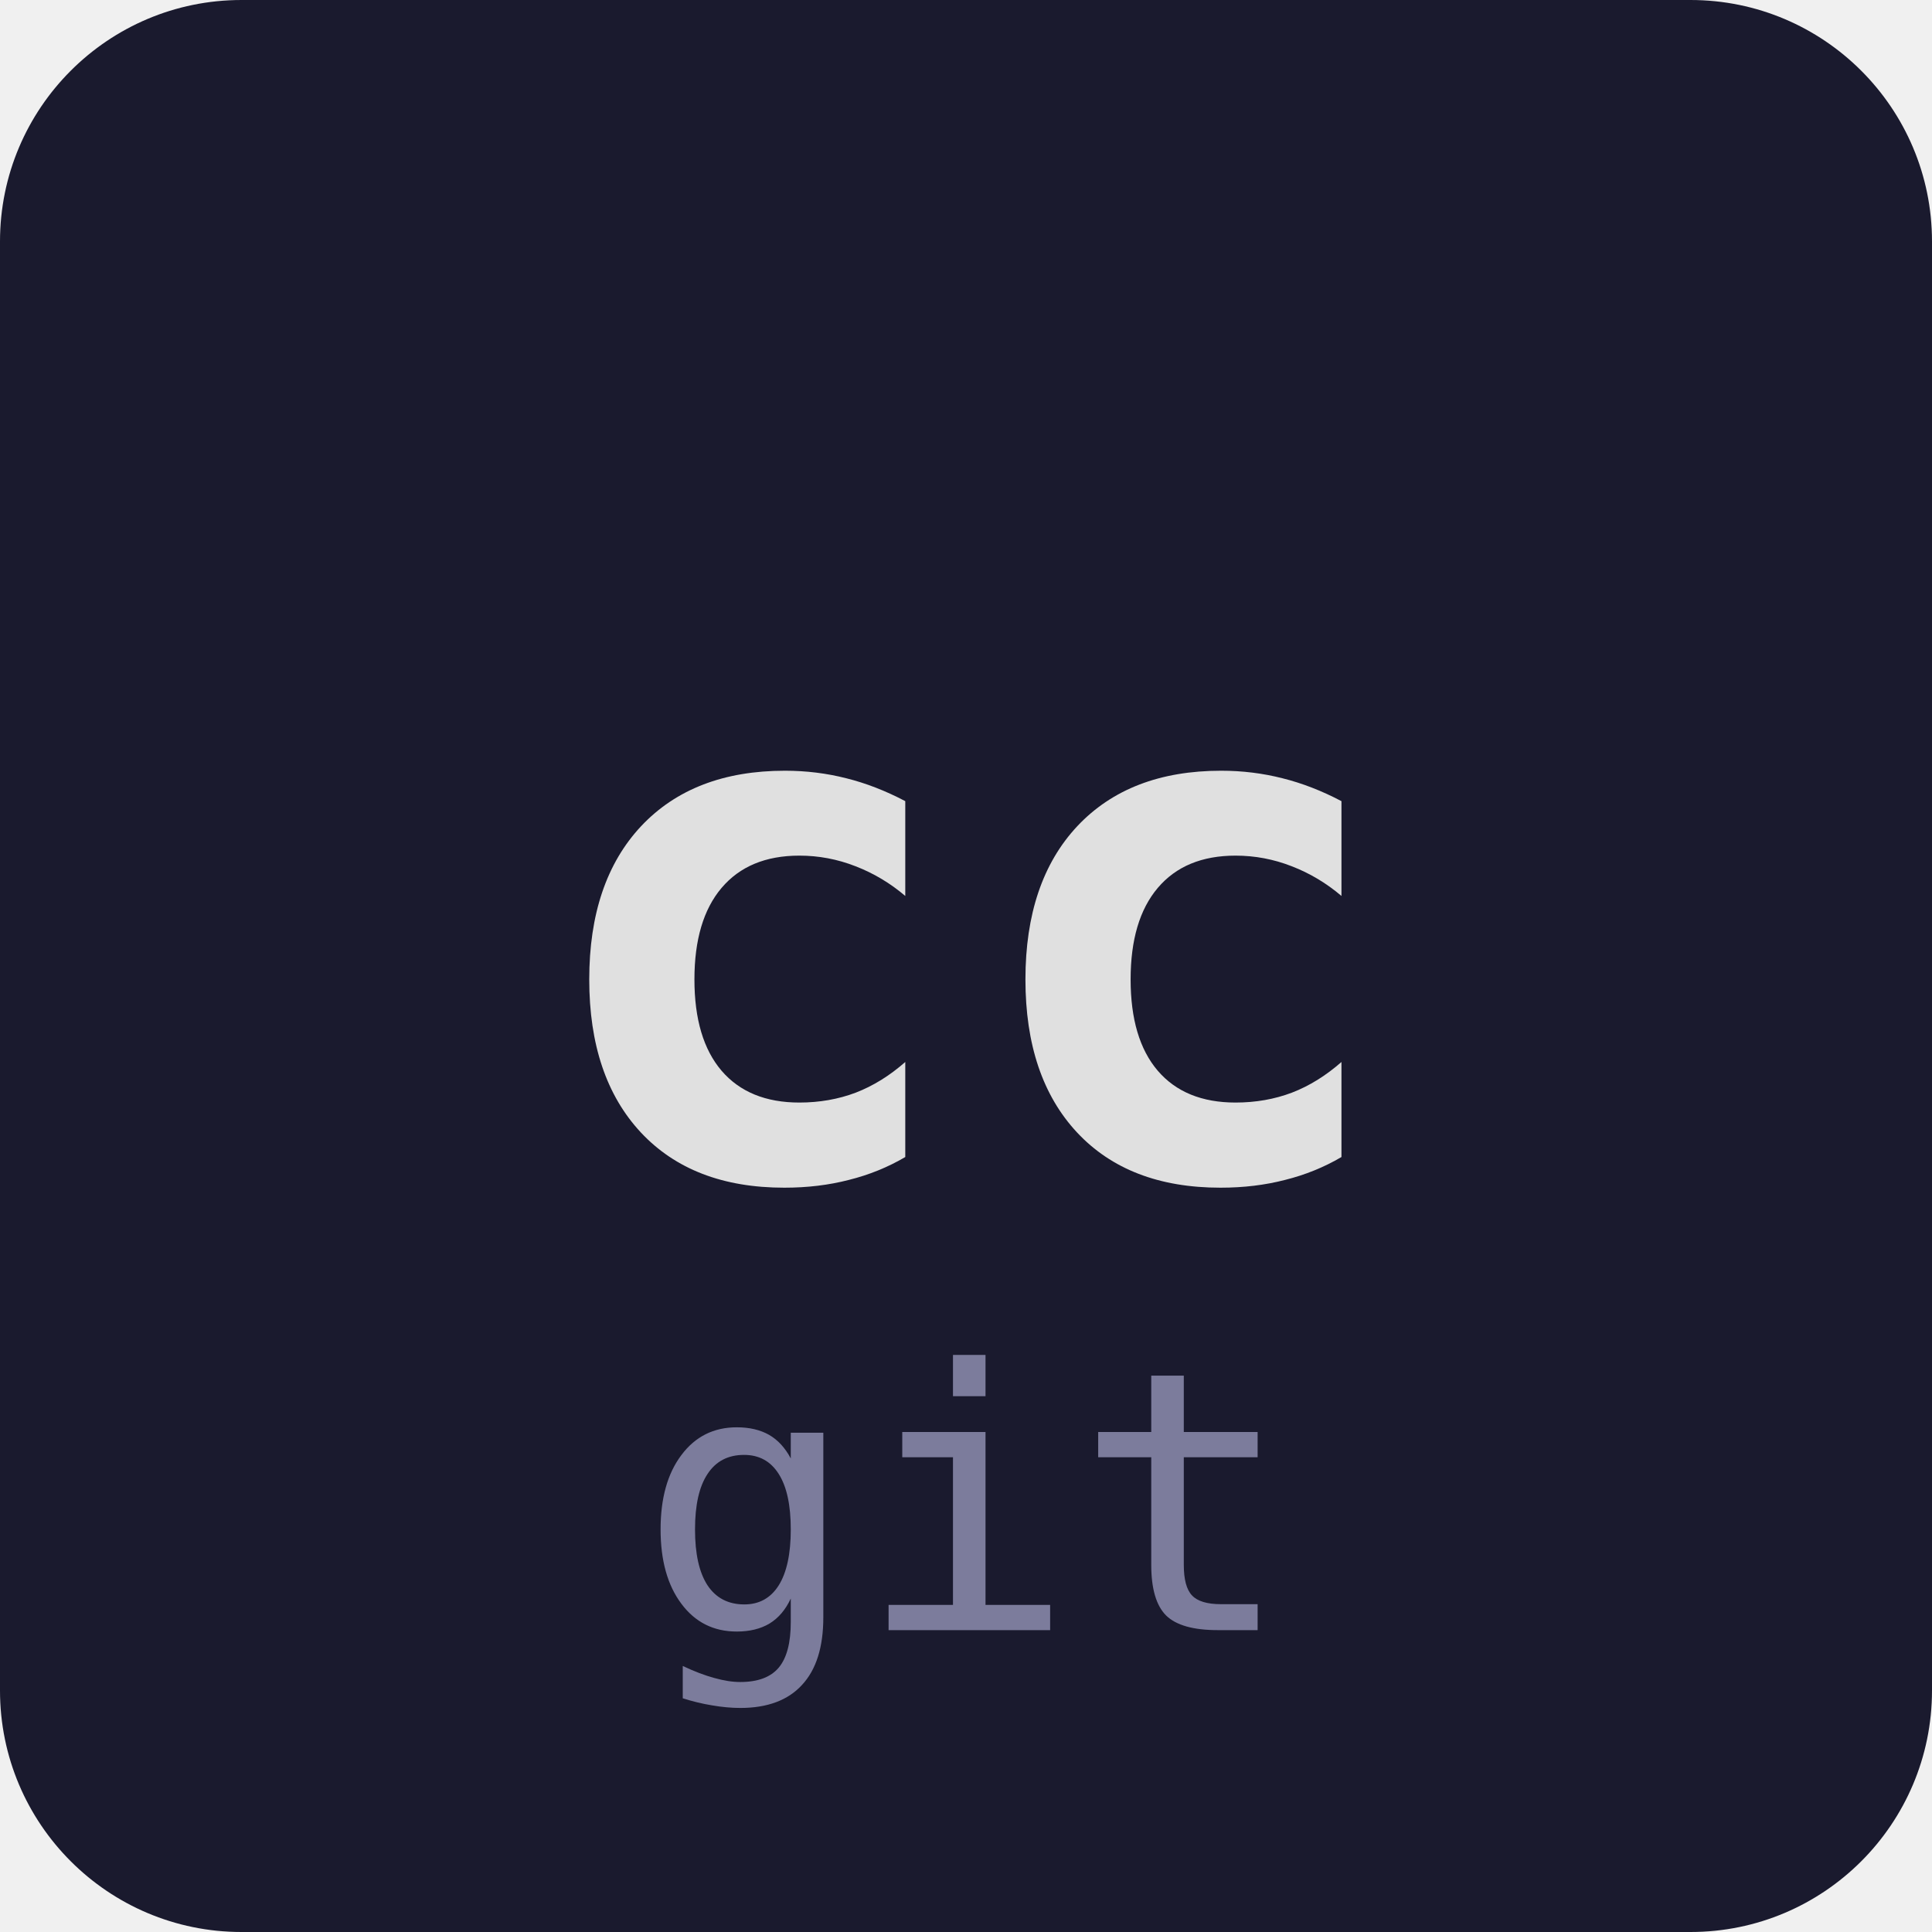
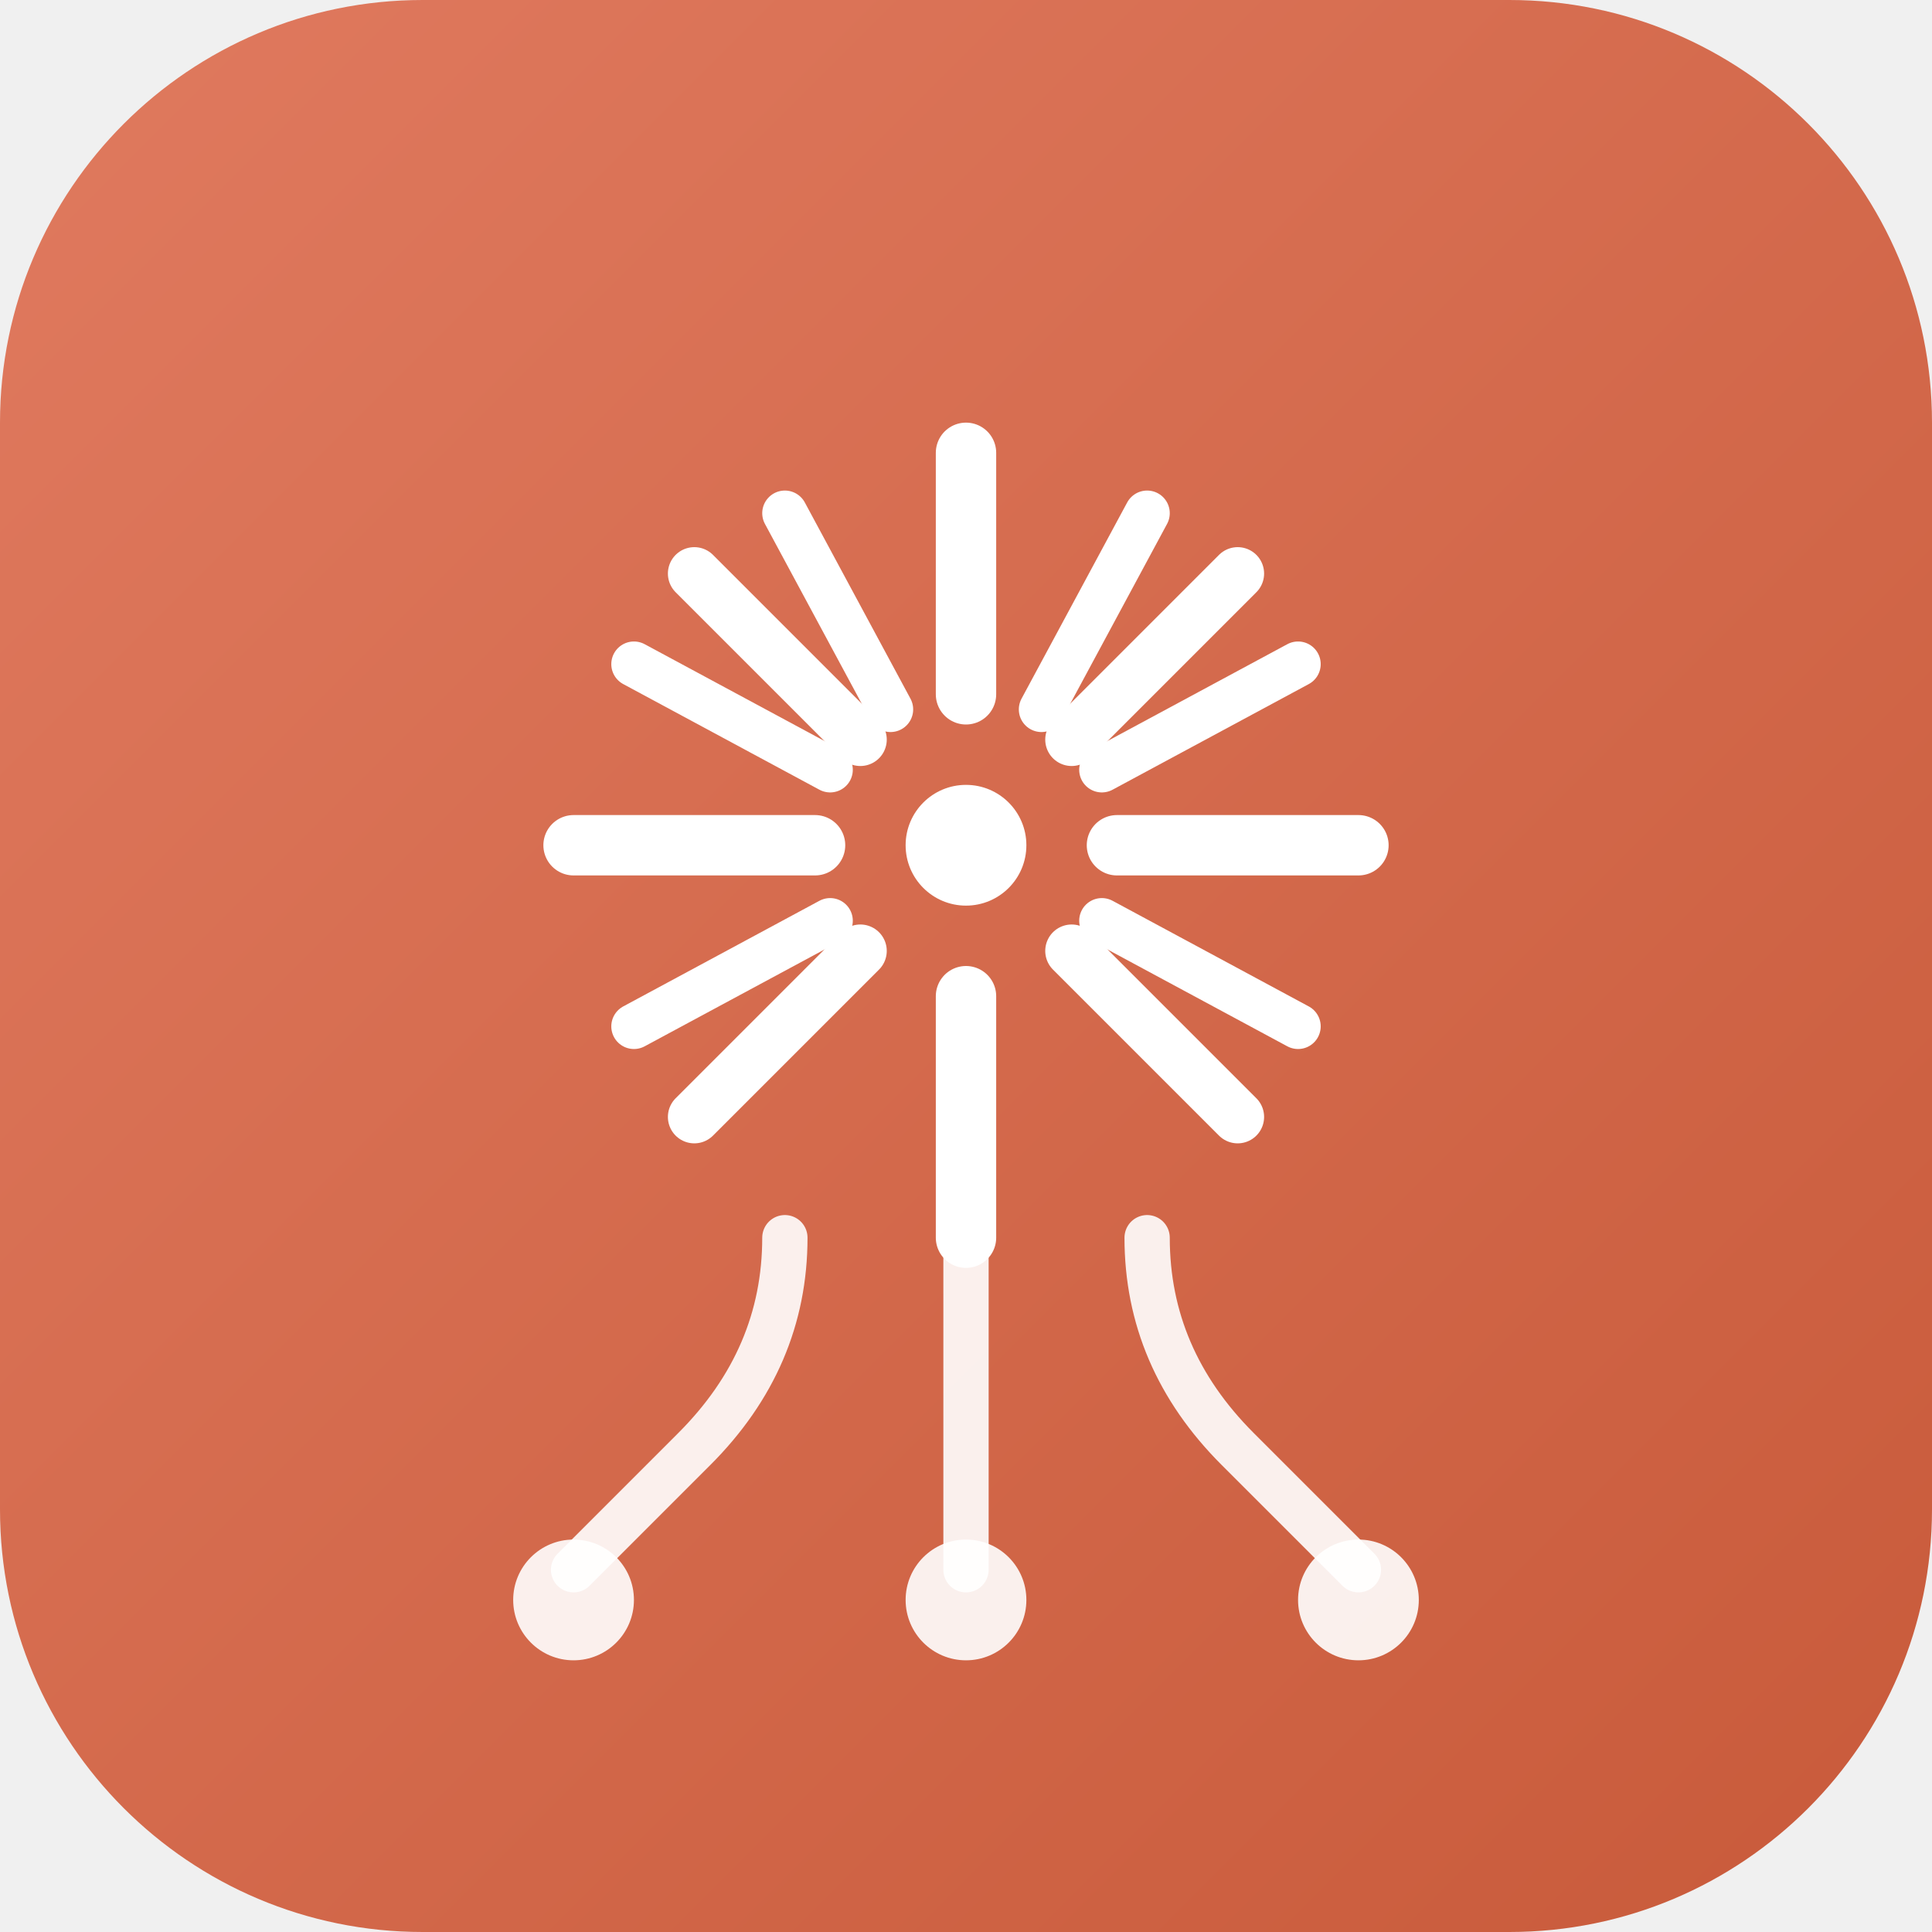
<svg xmlns="http://www.w3.org/2000/svg" viewBox="0 0 128 128">
-   <rect width="128" height="128" rx="16" fill="#1a1a2e" />
-   <text x="64" y="78" text-anchor="middle" font-family="monospace" font-size="48" font-weight="bold" fill="#e0e0e0">cc</text>
-   <text x="64" y="108" text-anchor="middle" font-family="monospace" font-size="24" fill="#7c7c9c">git</text>
+   <defs>
+     <linearGradient id="bg" x1="0%" y1="0%" x2="100%" y2="100%">
+       <stop offset="0%" stop-color="#e07a5f" />
+       <stop offset="100%" stop-color="#c85a3a" />
+     </linearGradient>
+   </defs>
+   <rect width="128" height="128" rx="28" fill="url(#bg)" />
+   <g transform="translate(64,56)">
+     <line x1="0" y1="-26" x2="0" y2="-10" stroke="white" stroke-width="4" stroke-linecap="round" />
+     <line x1="0" y1="10" x2="0" y2="26" stroke="white" stroke-width="4" stroke-linecap="round" />
+     <line x1="-26" y1="0" x2="-10" y2="0" stroke="white" stroke-width="4" stroke-linecap="round" />
+     <line x1="10" y1="0" x2="26" y2="0" stroke="white" stroke-width="4" stroke-linecap="round" />
+     <line x1="-18" y1="-18" x2="-7" y2="-7" stroke="white" stroke-width="3.5" stroke-linecap="round" />
+     <line x1="18" y1="-18" x2="7" y2="-7" stroke="white" stroke-width="3.5" stroke-linecap="round" />
+     <line x1="-18" y1="18" x2="-7" y2="7" stroke="white" stroke-width="3.5" stroke-linecap="round" />
+     <line x1="18" y1="18" x2="7" y2="7" stroke="white" stroke-width="3.5" stroke-linecap="round" />
+     <line x1="-12" y1="-22" x2="-5" y2="-9" stroke="white" stroke-width="3" stroke-linecap="round" />
+     <line x1="12" y1="-22" x2="5" y2="-9" stroke="white" stroke-width="3" stroke-linecap="round" />
+     <line x1="-22" y1="-12" x2="-9" y2="-5" stroke="white" stroke-width="3" stroke-linecap="round" />
+     <line x1="22" y1="-12" x2="9" y2="-5" stroke="white" stroke-width="3" stroke-linecap="round" />
+     <line x1="-22" y1="12" x2="-9" y2="5" stroke="white" stroke-width="3" stroke-linecap="round" />
+     <line x1="22" y1="12" x2="9" y2="5" stroke="white" stroke-width="3" stroke-linecap="round" />
+     <circle cx="0" cy="0" r="4" fill="white" />
+   </g>
+   <path d="M 52 82 Q 52 90 46 96 L 38 104" stroke="white" stroke-width="3" fill="none" stroke-linecap="round" opacity="0.9" />
+   <path d="M 76 82 Q 76 90 82 96 L 90 104" stroke="white" stroke-width="3" fill="none" stroke-linecap="round" opacity="0.9" />
+   <line x1="64" y1="82" x2="64" y2="104" stroke="white" stroke-width="3" stroke-linecap="round" opacity="0.9" />
+   <circle cx="38" cy="106" r="4" fill="white" opacity="0.9" />
+   <circle cx="64" cy="106" r="4" fill="white" opacity="0.9" />
+   <circle cx="90" cy="106" r="4" fill="white" opacity="0.9" />
</svg>
